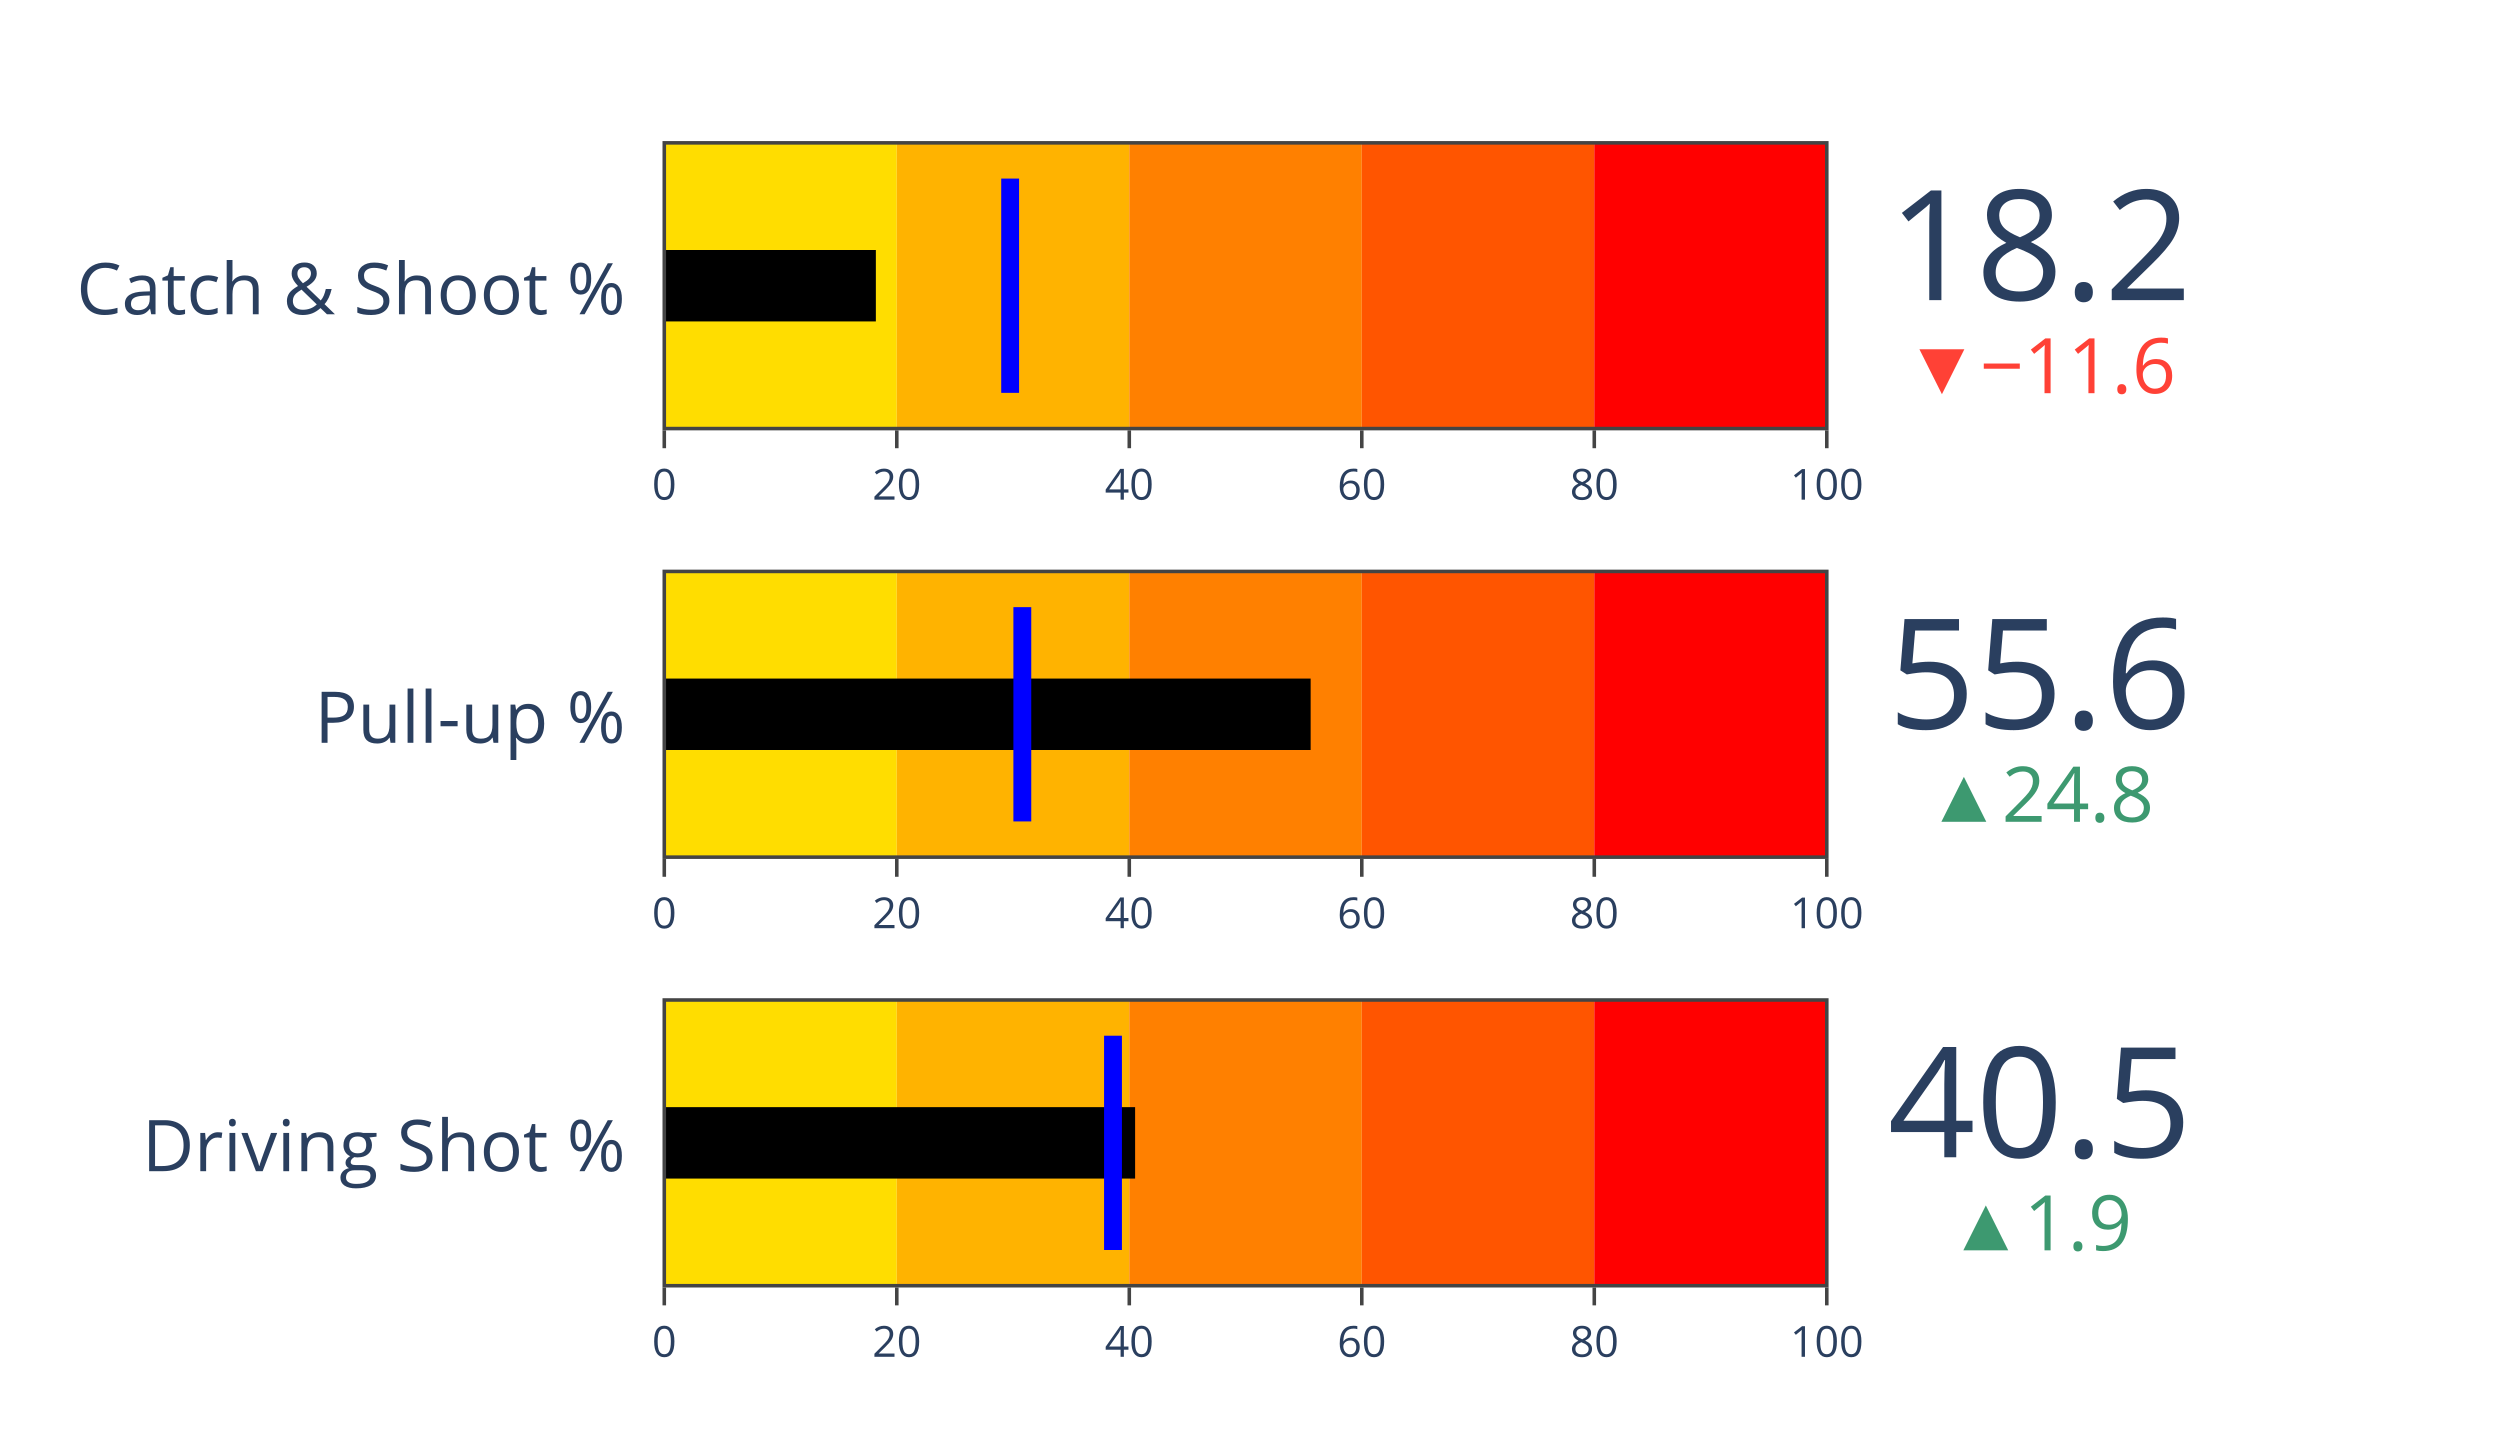
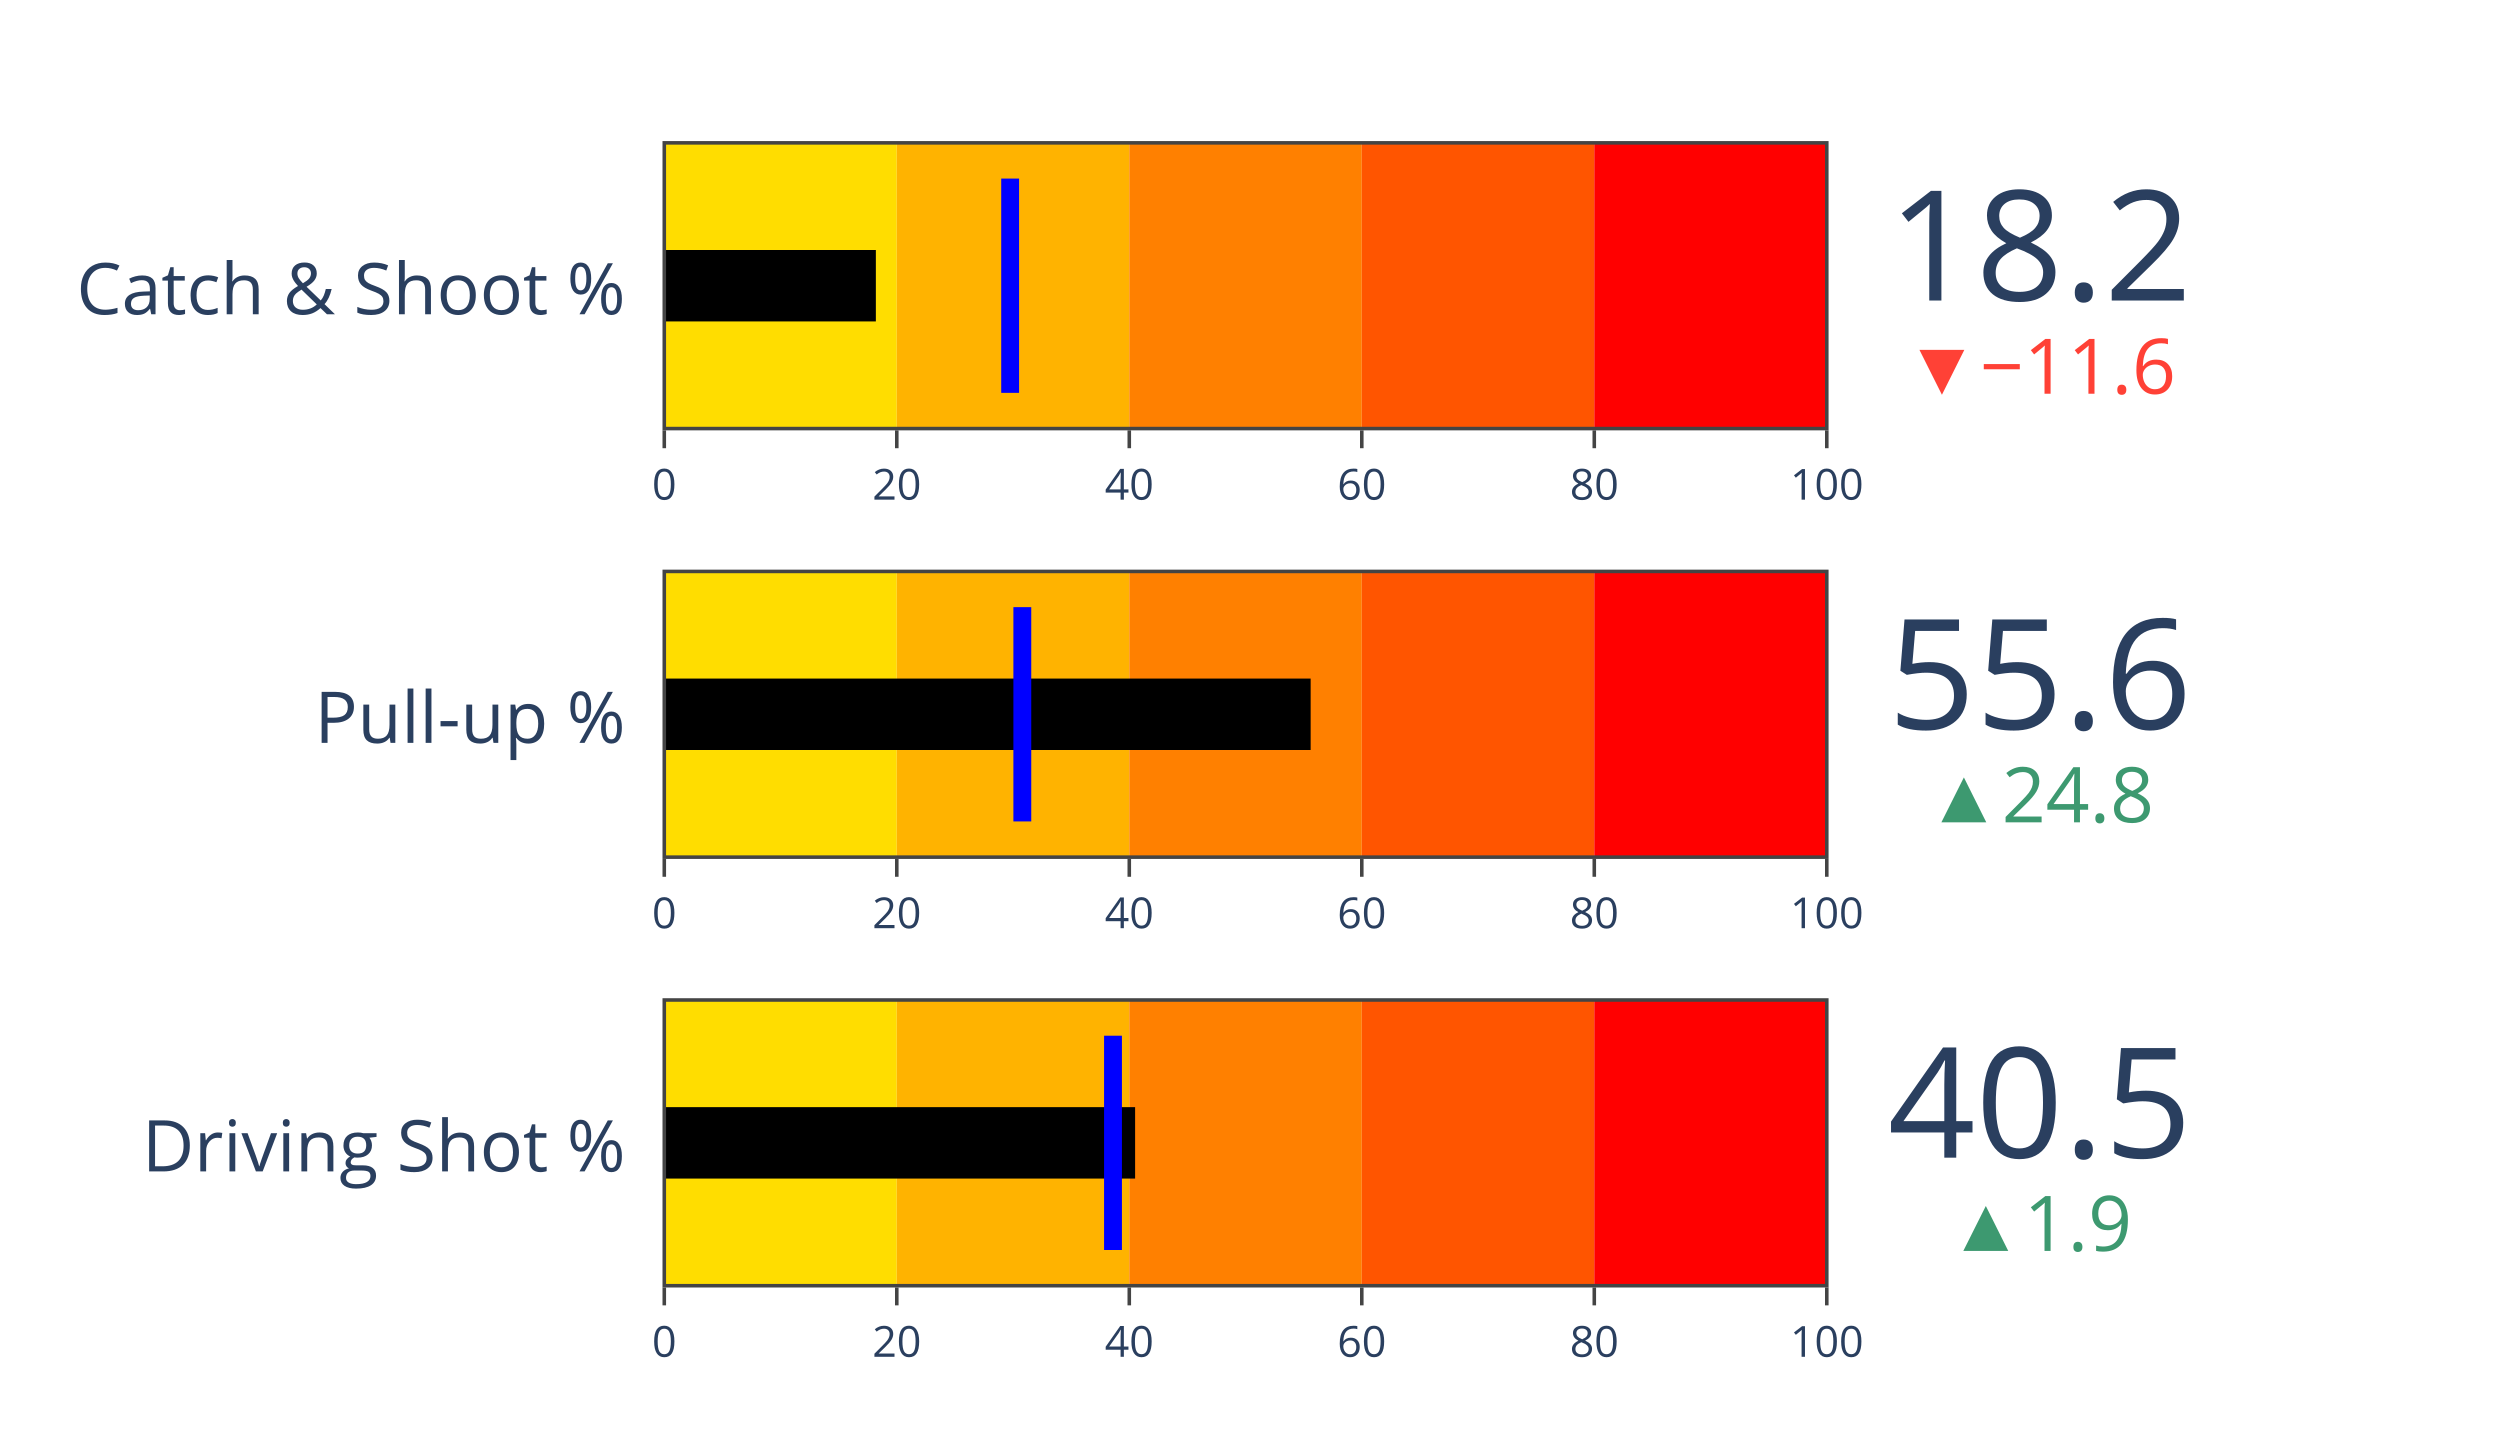
<svg xmlns="http://www.w3.org/2000/svg" class="main-svg" width="700" height="400" style="" viewBox="0 0 700 400">
  <rect x="0" y="0" width="700" height="400" style="fill: rgb(255, 255, 255); fill-opacity: 1;" />
-   <defs id="defs-984ccf">
+   <defs id="defs-50ff6c">
    <g class="clips" />
    <g class="gradients" />
  </defs>
  <g class="bglayer" />
  <g class="layer-below">
    <g class="imagelayer" />
    <g class="shapelayer" />
  </g>
  <g class="cartesianlayer" />
  <g class="polarlayer" />
  <g class="ternarylayer" />
  <g class="geolayer" />
  <g class="funnelarealayer" />
  <g class="pielayer" />
  <g class="treemaplayer" />
  <g class="sunburstlayer" />
  <g class="glimages" />
-   <defs id="topdefs-984ccf">
+   <defs id="topdefs-50ff6c">
    <g class="clips" />
  </defs>
  <g class="indicatorlayer">
    <g class="trace">
-       <g class="numbers" transform="translate(571.175,324.031) scale(0.5374613)">
+       <g class="numbers" transform="translate(571.175,324.1443) scale(0.5374613)">
        <text text-anchor="middle" class="number" x="0" y="0" style="font-family: 'Open Sans', verdana, arial, sans-serif; font-size: 80px; fill: rgb(42, 63, 95); fill-opacity: 1; white-space: pre;">40.5</text>
-         <text text-anchor="middle" class="delta" x="0" y="0" style="font-family: 'Open Sans', verdana, arial, sans-serif; font-size: 40px; fill: rgb(61, 153, 112); fill-opacity: 1; white-space: pre;" dy="48.5">▲1.9</text>
+         <text text-anchor="middle" class="delta" x="0" y="0" style="font-family: 'Open Sans', verdana, arial, sans-serif; font-size: 40px; fill: rgb(61, 153, 112); fill-opacity: 1; white-space: pre;" dy="48.578">▲1.9</text>
      </g>
      <g class="bullet" transform="translate(186, 280)">
        <g class="bg-bullet">
          <rect width="325.5" x="0" y="0" height="80" style="stroke: rgb(68, 68, 68); stroke-opacity: 1; fill: rgb(255, 255, 255); fill-opacity: 1; stroke-width: 0;" />
        </g>
        <g class="bg-bullet">
          <rect width="65.1" x="0" y="0" height="80" style="stroke: rgb(68, 68, 68); stroke-opacity: 1; fill: rgb(255, 221, 0); fill-opacity: 1; stroke-width: 0;" />
        </g>
        <g class="bg-bullet">
          <rect width="65.1" x="65.1" y="0" height="80" style="stroke: rgb(68, 68, 68); stroke-opacity: 1; fill: rgb(255, 179, 0); fill-opacity: 1; stroke-width: 0;" />
        </g>
        <g class="bg-bullet">
          <rect width="65.1" x="130.2" y="0" height="80" style="stroke: rgb(68, 68, 68); stroke-opacity: 1; fill: rgb(255, 128, 0); fill-opacity: 1; stroke-width: 0;" />
        </g>
        <g class="bg-bullet">
          <rect width="65.1" x="195.3" y="0" height="80" style="stroke: rgb(68, 68, 68); stroke-opacity: 1; fill: rgb(255, 85, 0); fill-opacity: 1; stroke-width: 0;" />
        </g>
        <g class="bg-bullet">
          <rect width="65.1" x="260.4" y="0" height="80" style="stroke: rgb(68, 68, 68); stroke-opacity: 1; fill: rgb(255, 0, 0); fill-opacity: 1; stroke-width: 0;" />
        </g>
        <g class="value-bullet">
          <rect height="20" y="30" width="131.83" style="stroke: rgb(68, 68, 68); stroke-opacity: 1; fill: rgb(0, 0, 0); fill-opacity: 1; stroke-width: 0;" />
        </g>
        <g class="threshold-bullet">
          <line x1="125.64" x2="125.64" y1="10" y2="70" style="stroke: rgb(0, 0, 255); stroke-opacity: 1; stroke-width: 5;" />
        </g>
        <g class="gauge-outline">
          <rect width="325.5" x="0" y="0" height="80" style="stroke: rgb(68, 68, 68); stroke-opacity: 1; fill: rgb(0, 0, 0); fill-opacity: 0; stroke-width: 1;" />
        </g>
      </g>
      <g class="bulletaxis crisp">
        <path class="xbulletaxistick ticks crisp" d="M0,360.5v5" transform="translate(186,0)" style="stroke: rgb(68, 68, 68); stroke-opacity: 1; stroke-width: 1px;" />
        <path class="xbulletaxistick ticks crisp" d="M0,360.5v5" transform="translate(251.1,0)" style="stroke: rgb(68, 68, 68); stroke-opacity: 1; stroke-width: 1px;" />
        <path class="xbulletaxistick ticks crisp" d="M0,360.5v5" transform="translate(316.2,0)" style="stroke: rgb(68, 68, 68); stroke-opacity: 1; stroke-width: 1px;" />
        <path class="xbulletaxistick ticks crisp" d="M0,360.5v5" transform="translate(381.3,0)" style="stroke: rgb(68, 68, 68); stroke-opacity: 1; stroke-width: 1px;" />
        <path class="xbulletaxistick ticks crisp" d="M0,360.5v5" transform="translate(446.4,0)" style="stroke: rgb(68, 68, 68); stroke-opacity: 1; stroke-width: 1px;" />
        <path class="xbulletaxistick ticks crisp" d="M0,360.5v5" transform="translate(511.5,0)" style="stroke: rgb(68, 68, 68); stroke-opacity: 1; stroke-width: 1px;" />
        <g class="xbulletaxistick">
          <text text-anchor="middle" x="0" y="379.9" transform="translate(186,0)" style="font-family: 'Open Sans', verdana, arial, sans-serif; font-size: 12px; fill: rgb(42, 63, 95); fill-opacity: 1; white-space: pre;">0</text>
        </g>
        <g class="xbulletaxistick">
          <text text-anchor="middle" x="0" y="379.9" transform="translate(251.1,0)" style="font-family: 'Open Sans', verdana, arial, sans-serif; font-size: 12px; fill: rgb(42, 63, 95); fill-opacity: 1; white-space: pre;">20</text>
        </g>
        <g class="xbulletaxistick">
          <text text-anchor="middle" x="0" y="379.9" transform="translate(316.2,0)" style="font-family: 'Open Sans', verdana, arial, sans-serif; font-size: 12px; fill: rgb(42, 63, 95); fill-opacity: 1; white-space: pre;">40</text>
        </g>
        <g class="xbulletaxistick">
          <text text-anchor="middle" x="0" y="379.9" transform="translate(381.3,0)" style="font-family: 'Open Sans', verdana, arial, sans-serif; font-size: 12px; fill: rgb(42, 63, 95); fill-opacity: 1; white-space: pre;">60</text>
        </g>
        <g class="xbulletaxistick">
          <text text-anchor="middle" x="0" y="379.9" transform="translate(446.4,0)" style="font-family: 'Open Sans', verdana, arial, sans-serif; font-size: 12px; fill: rgb(42, 63, 95); fill-opacity: 1; white-space: pre;">80</text>
        </g>
        <g class="xbulletaxistick">
          <text text-anchor="middle" x="0" y="379.9" transform="translate(511.5,0)" style="font-family: 'Open Sans', verdana, arial, sans-serif; font-size: 12px; fill: rgb(42, 63, 95); fill-opacity: 1; white-space: pre;">100</text>
        </g>
      </g>
-       <text class="title" text-anchor="end" x="0" y="0" style="font-family: 'Open Sans', verdana, arial, sans-serif; font-size: 20px; fill: rgb(42, 63, 95); fill-opacity: 1; white-space: pre;" transform="translate(175.15,327.9297)">Driving Shot %</text>
+       <text class="title" text-anchor="end" x="0" y="0" style="font-family: 'Open Sans', verdana, arial, sans-serif; font-size: 20px; fill: rgb(42, 63, 95); fill-opacity: 1; white-space: pre;" transform="translate(175.15,328)">Driving Shot %</text>
    </g>
    <g class="trace">
-       <g class="numbers" transform="translate(571.175,204.031) scale(0.5374613)">
+       <g class="numbers" transform="translate(571.175,204.1443) scale(0.5374613)">
        <text text-anchor="middle" class="number" x="0" y="0" style="font-family: 'Open Sans', verdana, arial, sans-serif; font-size: 80px; fill: rgb(42, 63, 95); fill-opacity: 1; white-space: pre;">55.6</text>
-         <text text-anchor="middle" class="delta" x="0" y="0" style="font-family: 'Open Sans', verdana, arial, sans-serif; font-size: 40px; fill: rgb(61, 153, 112); fill-opacity: 1; white-space: pre;" dy="48.5">▲24.8</text>
+         <text text-anchor="middle" class="delta" x="0" y="0" style="font-family: 'Open Sans', verdana, arial, sans-serif; font-size: 40px; fill: rgb(61, 153, 112); fill-opacity: 1; white-space: pre;" dy="48.578">▲24.8</text>
      </g>
      <g class="bullet" transform="translate(186, 160)">
        <g class="bg-bullet">
          <rect width="325.5" x="0" y="0" height="80" style="stroke: rgb(68, 68, 68); stroke-opacity: 1; fill: rgb(255, 255, 255); fill-opacity: 1; stroke-width: 0;" />
        </g>
        <g class="bg-bullet">
          <rect width="65.1" x="0" y="0" height="80" style="stroke: rgb(68, 68, 68); stroke-opacity: 1; fill: rgb(255, 221, 0); fill-opacity: 1; stroke-width: 0;" />
        </g>
        <g class="bg-bullet">
          <rect width="65.1" x="65.1" y="0" height="80" style="stroke: rgb(68, 68, 68); stroke-opacity: 1; fill: rgb(255, 179, 0); fill-opacity: 1; stroke-width: 0;" />
        </g>
        <g class="bg-bullet">
          <rect width="65.1" x="130.2" y="0" height="80" style="stroke: rgb(68, 68, 68); stroke-opacity: 1; fill: rgb(255, 128, 0); fill-opacity: 1; stroke-width: 0;" />
        </g>
        <g class="bg-bullet">
          <rect width="65.1" x="195.3" y="0" height="80" style="stroke: rgb(68, 68, 68); stroke-opacity: 1; fill: rgb(255, 85, 0); fill-opacity: 1; stroke-width: 0;" />
        </g>
        <g class="bg-bullet">
          <rect width="65.1" x="260.4" y="0" height="80" style="stroke: rgb(68, 68, 68); stroke-opacity: 1; fill: rgb(255, 0, 0); fill-opacity: 1; stroke-width: 0;" />
        </g>
        <g class="value-bullet">
          <rect height="20" y="30" width="180.98" style="stroke: rgb(68, 68, 68); stroke-opacity: 1; fill: rgb(0, 0, 0); fill-opacity: 1; stroke-width: 0;" />
        </g>
        <g class="threshold-bullet">
          <line x1="100.25" x2="100.25" y1="10" y2="70" style="stroke: rgb(0, 0, 255); stroke-opacity: 1; stroke-width: 5;" />
        </g>
        <g class="gauge-outline">
          <rect width="325.5" x="0" y="0" height="80" style="stroke: rgb(68, 68, 68); stroke-opacity: 1; fill: rgb(0, 0, 0); fill-opacity: 0; stroke-width: 1;" />
        </g>
      </g>
      <g class="bulletaxis crisp">
        <path class="xbulletaxistick ticks crisp" d="M0,240.5v5" transform="translate(186,0)" style="stroke: rgb(68, 68, 68); stroke-opacity: 1; stroke-width: 1px;" />
        <path class="xbulletaxistick ticks crisp" d="M0,240.5v5" transform="translate(251.1,0)" style="stroke: rgb(68, 68, 68); stroke-opacity: 1; stroke-width: 1px;" />
        <path class="xbulletaxistick ticks crisp" d="M0,240.5v5" transform="translate(316.2,0)" style="stroke: rgb(68, 68, 68); stroke-opacity: 1; stroke-width: 1px;" />
        <path class="xbulletaxistick ticks crisp" d="M0,240.5v5" transform="translate(381.3,0)" style="stroke: rgb(68, 68, 68); stroke-opacity: 1; stroke-width: 1px;" />
        <path class="xbulletaxistick ticks crisp" d="M0,240.5v5" transform="translate(446.4,0)" style="stroke: rgb(68, 68, 68); stroke-opacity: 1; stroke-width: 1px;" />
        <path class="xbulletaxistick ticks crisp" d="M0,240.5v5" transform="translate(511.5,0)" style="stroke: rgb(68, 68, 68); stroke-opacity: 1; stroke-width: 1px;" />
        <g class="xbulletaxistick">
          <text text-anchor="middle" x="0" y="259.9" transform="translate(186,0)" style="font-family: 'Open Sans', verdana, arial, sans-serif; font-size: 12px; fill: rgb(42, 63, 95); fill-opacity: 1; white-space: pre;">0</text>
        </g>
        <g class="xbulletaxistick">
          <text text-anchor="middle" x="0" y="259.9" transform="translate(251.1,0)" style="font-family: 'Open Sans', verdana, arial, sans-serif; font-size: 12px; fill: rgb(42, 63, 95); fill-opacity: 1; white-space: pre;">20</text>
        </g>
        <g class="xbulletaxistick">
          <text text-anchor="middle" x="0" y="259.9" transform="translate(316.2,0)" style="font-family: 'Open Sans', verdana, arial, sans-serif; font-size: 12px; fill: rgb(42, 63, 95); fill-opacity: 1; white-space: pre;">40</text>
        </g>
        <g class="xbulletaxistick">
          <text text-anchor="middle" x="0" y="259.9" transform="translate(381.3,0)" style="font-family: 'Open Sans', verdana, arial, sans-serif; font-size: 12px; fill: rgb(42, 63, 95); fill-opacity: 1; white-space: pre;">60</text>
        </g>
        <g class="xbulletaxistick">
          <text text-anchor="middle" x="0" y="259.9" transform="translate(446.4,0)" style="font-family: 'Open Sans', verdana, arial, sans-serif; font-size: 12px; fill: rgb(42, 63, 95); fill-opacity: 1; white-space: pre;">80</text>
        </g>
        <g class="xbulletaxistick">
          <text text-anchor="middle" x="0" y="259.9" transform="translate(511.5,0)" style="font-family: 'Open Sans', verdana, arial, sans-serif; font-size: 12px; fill: rgb(42, 63, 95); fill-opacity: 1; white-space: pre;">100</text>
        </g>
      </g>
-       <text class="title" text-anchor="end" x="0" y="0" style="font-family: 'Open Sans', verdana, arial, sans-serif; font-size: 20px; fill: rgb(42, 63, 95); fill-opacity: 1; white-space: pre;" transform="translate(175.15,207.9844)">Pull-up %</text>
+       <text class="title" text-anchor="end" x="0" y="0" style="font-family: 'Open Sans', verdana, arial, sans-serif; font-size: 20px; fill: rgb(42, 63, 95); fill-opacity: 1; white-space: pre;" transform="translate(175.15,208)">Pull-up %</text>
    </g>
    <g class="trace">
-       <g class="numbers" transform="translate(571.175,84.03096) scale(0.5374613)">
+       <g class="numbers" transform="translate(571.175,84.14433) scale(0.5374613)">
        <text text-anchor="middle" class="number" x="0" y="0" style="font-family: 'Open Sans', verdana, arial, sans-serif; font-size: 80px; fill: rgb(42, 63, 95); fill-opacity: 1; white-space: pre;">18.2</text>
-         <text text-anchor="middle" class="delta" x="0" y="0" style="font-family: 'Open Sans', verdana, arial, sans-serif; font-size: 40px; fill: rgb(255, 65, 54); fill-opacity: 1; white-space: pre;" dy="48.5">▼−11.6</text>
+         <text text-anchor="middle" class="delta" x="0" y="0" style="font-family: 'Open Sans', verdana, arial, sans-serif; font-size: 40px; fill: rgb(255, 65, 54); fill-opacity: 1; white-space: pre;" dy="48.578">▼−11.6</text>
      </g>
      <g class="bullet" transform="translate(186, 40)">
        <g class="bg-bullet">
          <rect width="325.5" x="0" y="0" height="80" style="stroke: rgb(68, 68, 68); stroke-opacity: 1; fill: rgb(255, 255, 255); fill-opacity: 1; stroke-width: 0;" />
        </g>
        <g class="bg-bullet">
          <rect width="65.1" x="0" y="0" height="80" style="stroke: rgb(68, 68, 68); stroke-opacity: 1; fill: rgb(255, 221, 0); fill-opacity: 1; stroke-width: 0;" />
        </g>
        <g class="bg-bullet">
          <rect width="65.1" x="65.1" y="0" height="80" style="stroke: rgb(68, 68, 68); stroke-opacity: 1; fill: rgb(255, 179, 0); fill-opacity: 1; stroke-width: 0;" />
        </g>
        <g class="bg-bullet">
          <rect width="65.1" x="130.2" y="0" height="80" style="stroke: rgb(68, 68, 68); stroke-opacity: 1; fill: rgb(255, 128, 0); fill-opacity: 1; stroke-width: 0;" />
        </g>
        <g class="bg-bullet">
          <rect width="65.1" x="195.3" y="0" height="80" style="stroke: rgb(68, 68, 68); stroke-opacity: 1; fill: rgb(255, 85, 0); fill-opacity: 1; stroke-width: 0;" />
        </g>
        <g class="bg-bullet">
          <rect width="65.1" x="260.4" y="0" height="80" style="stroke: rgb(68, 68, 68); stroke-opacity: 1; fill: rgb(255, 0, 0); fill-opacity: 1; stroke-width: 0;" />
        </g>
        <g class="value-bullet">
          <rect height="20" y="30" width="59.24" style="stroke: rgb(68, 68, 68); stroke-opacity: 1; fill: rgb(0, 0, 0); fill-opacity: 1; stroke-width: 0;" />
        </g>
        <g class="threshold-bullet">
          <line x1="96.84" x2="96.84" y1="10" y2="70" style="stroke: rgb(0, 0, 255); stroke-opacity: 1; stroke-width: 5;" />
        </g>
        <g class="gauge-outline">
          <rect width="325.5" x="0" y="0" height="80" style="stroke: rgb(68, 68, 68); stroke-opacity: 1; fill: rgb(0, 0, 0); fill-opacity: 0; stroke-width: 1;" />
        </g>
      </g>
      <g class="bulletaxis crisp">
        <path class="xbulletaxistick ticks crisp" d="M0,120.5v5" transform="translate(186,0)" style="stroke: rgb(68, 68, 68); stroke-opacity: 1; stroke-width: 1px;" />
        <path class="xbulletaxistick ticks crisp" d="M0,120.5v5" transform="translate(251.1,0)" style="stroke: rgb(68, 68, 68); stroke-opacity: 1; stroke-width: 1px;" />
        <path class="xbulletaxistick ticks crisp" d="M0,120.5v5" transform="translate(316.2,0)" style="stroke: rgb(68, 68, 68); stroke-opacity: 1; stroke-width: 1px;" />
        <path class="xbulletaxistick ticks crisp" d="M0,120.5v5" transform="translate(381.3,0)" style="stroke: rgb(68, 68, 68); stroke-opacity: 1; stroke-width: 1px;" />
        <path class="xbulletaxistick ticks crisp" d="M0,120.5v5" transform="translate(446.4,0)" style="stroke: rgb(68, 68, 68); stroke-opacity: 1; stroke-width: 1px;" />
        <path class="xbulletaxistick ticks crisp" d="M0,120.5v5" transform="translate(511.5,0)" style="stroke: rgb(68, 68, 68); stroke-opacity: 1; stroke-width: 1px;" />
        <g class="xbulletaxistick">
          <text text-anchor="middle" x="0" y="139.9" transform="translate(186,0)" style="font-family: 'Open Sans', verdana, arial, sans-serif; font-size: 12px; fill: rgb(42, 63, 95); fill-opacity: 1; white-space: pre;">0</text>
        </g>
        <g class="xbulletaxistick">
          <text text-anchor="middle" x="0" y="139.9" transform="translate(251.1,0)" style="font-family: 'Open Sans', verdana, arial, sans-serif; font-size: 12px; fill: rgb(42, 63, 95); fill-opacity: 1; white-space: pre;">20</text>
        </g>
        <g class="xbulletaxistick">
          <text text-anchor="middle" x="0" y="139.9" transform="translate(316.2,0)" style="font-family: 'Open Sans', verdana, arial, sans-serif; font-size: 12px; fill: rgb(42, 63, 95); fill-opacity: 1; white-space: pre;">40</text>
        </g>
        <g class="xbulletaxistick">
          <text text-anchor="middle" x="0" y="139.9" transform="translate(381.3,0)" style="font-family: 'Open Sans', verdana, arial, sans-serif; font-size: 12px; fill: rgb(42, 63, 95); fill-opacity: 1; white-space: pre;">60</text>
        </g>
        <g class="xbulletaxistick">
          <text text-anchor="middle" x="0" y="139.9" transform="translate(446.4,0)" style="font-family: 'Open Sans', verdana, arial, sans-serif; font-size: 12px; fill: rgb(42, 63, 95); fill-opacity: 1; white-space: pre;">80</text>
        </g>
        <g class="xbulletaxistick">
          <text text-anchor="middle" x="0" y="139.9" transform="translate(511.5,0)" style="font-family: 'Open Sans', verdana, arial, sans-serif; font-size: 12px; fill: rgb(42, 63, 95); fill-opacity: 1; white-space: pre;">100</text>
        </g>
      </g>
      <text class="title" text-anchor="end" x="0" y="0" style="font-family: 'Open Sans', verdana, arial, sans-serif; font-size: 20px; fill: rgb(42, 63, 95); fill-opacity: 1; white-space: pre;" transform="translate(175.15,88)">Catch &amp; Shoot %</text>
    </g>
  </g>
  <g class="layer-above">
    <g class="imagelayer" />
    <g class="shapelayer" />
  </g>
  <g class="infolayer">
    <g class="g-gtitle" />
  </g>
</svg>
